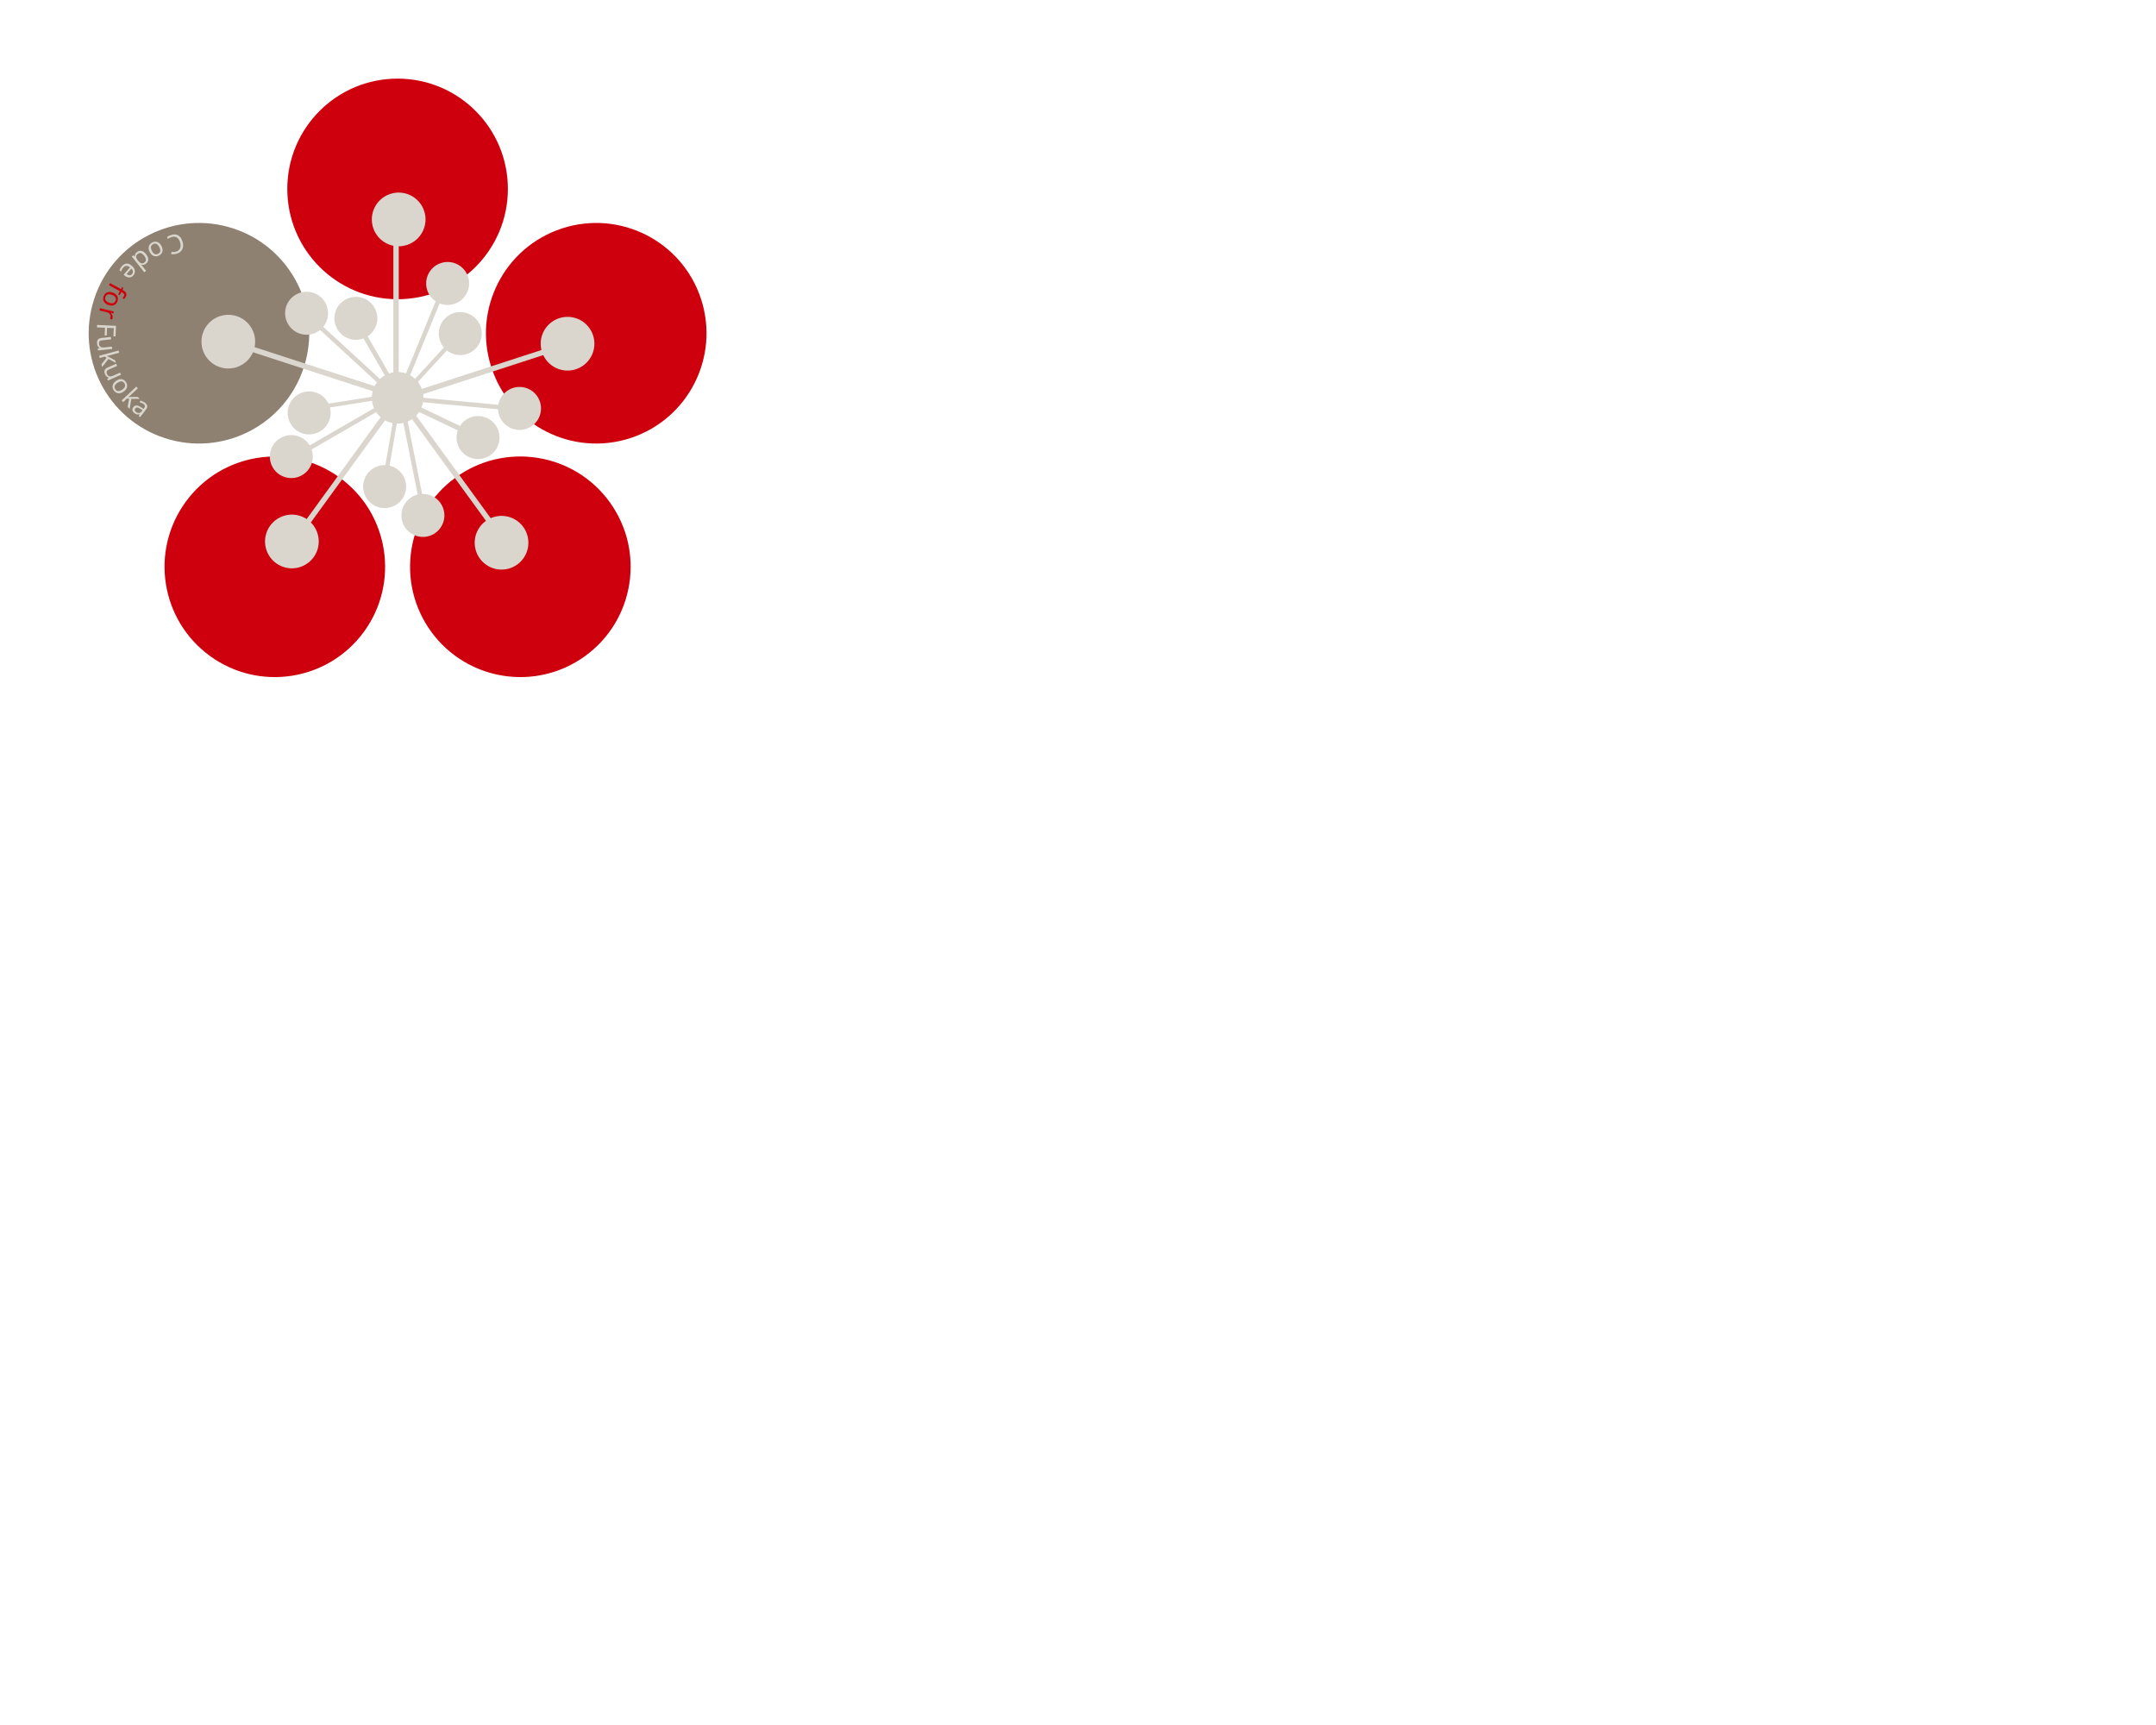
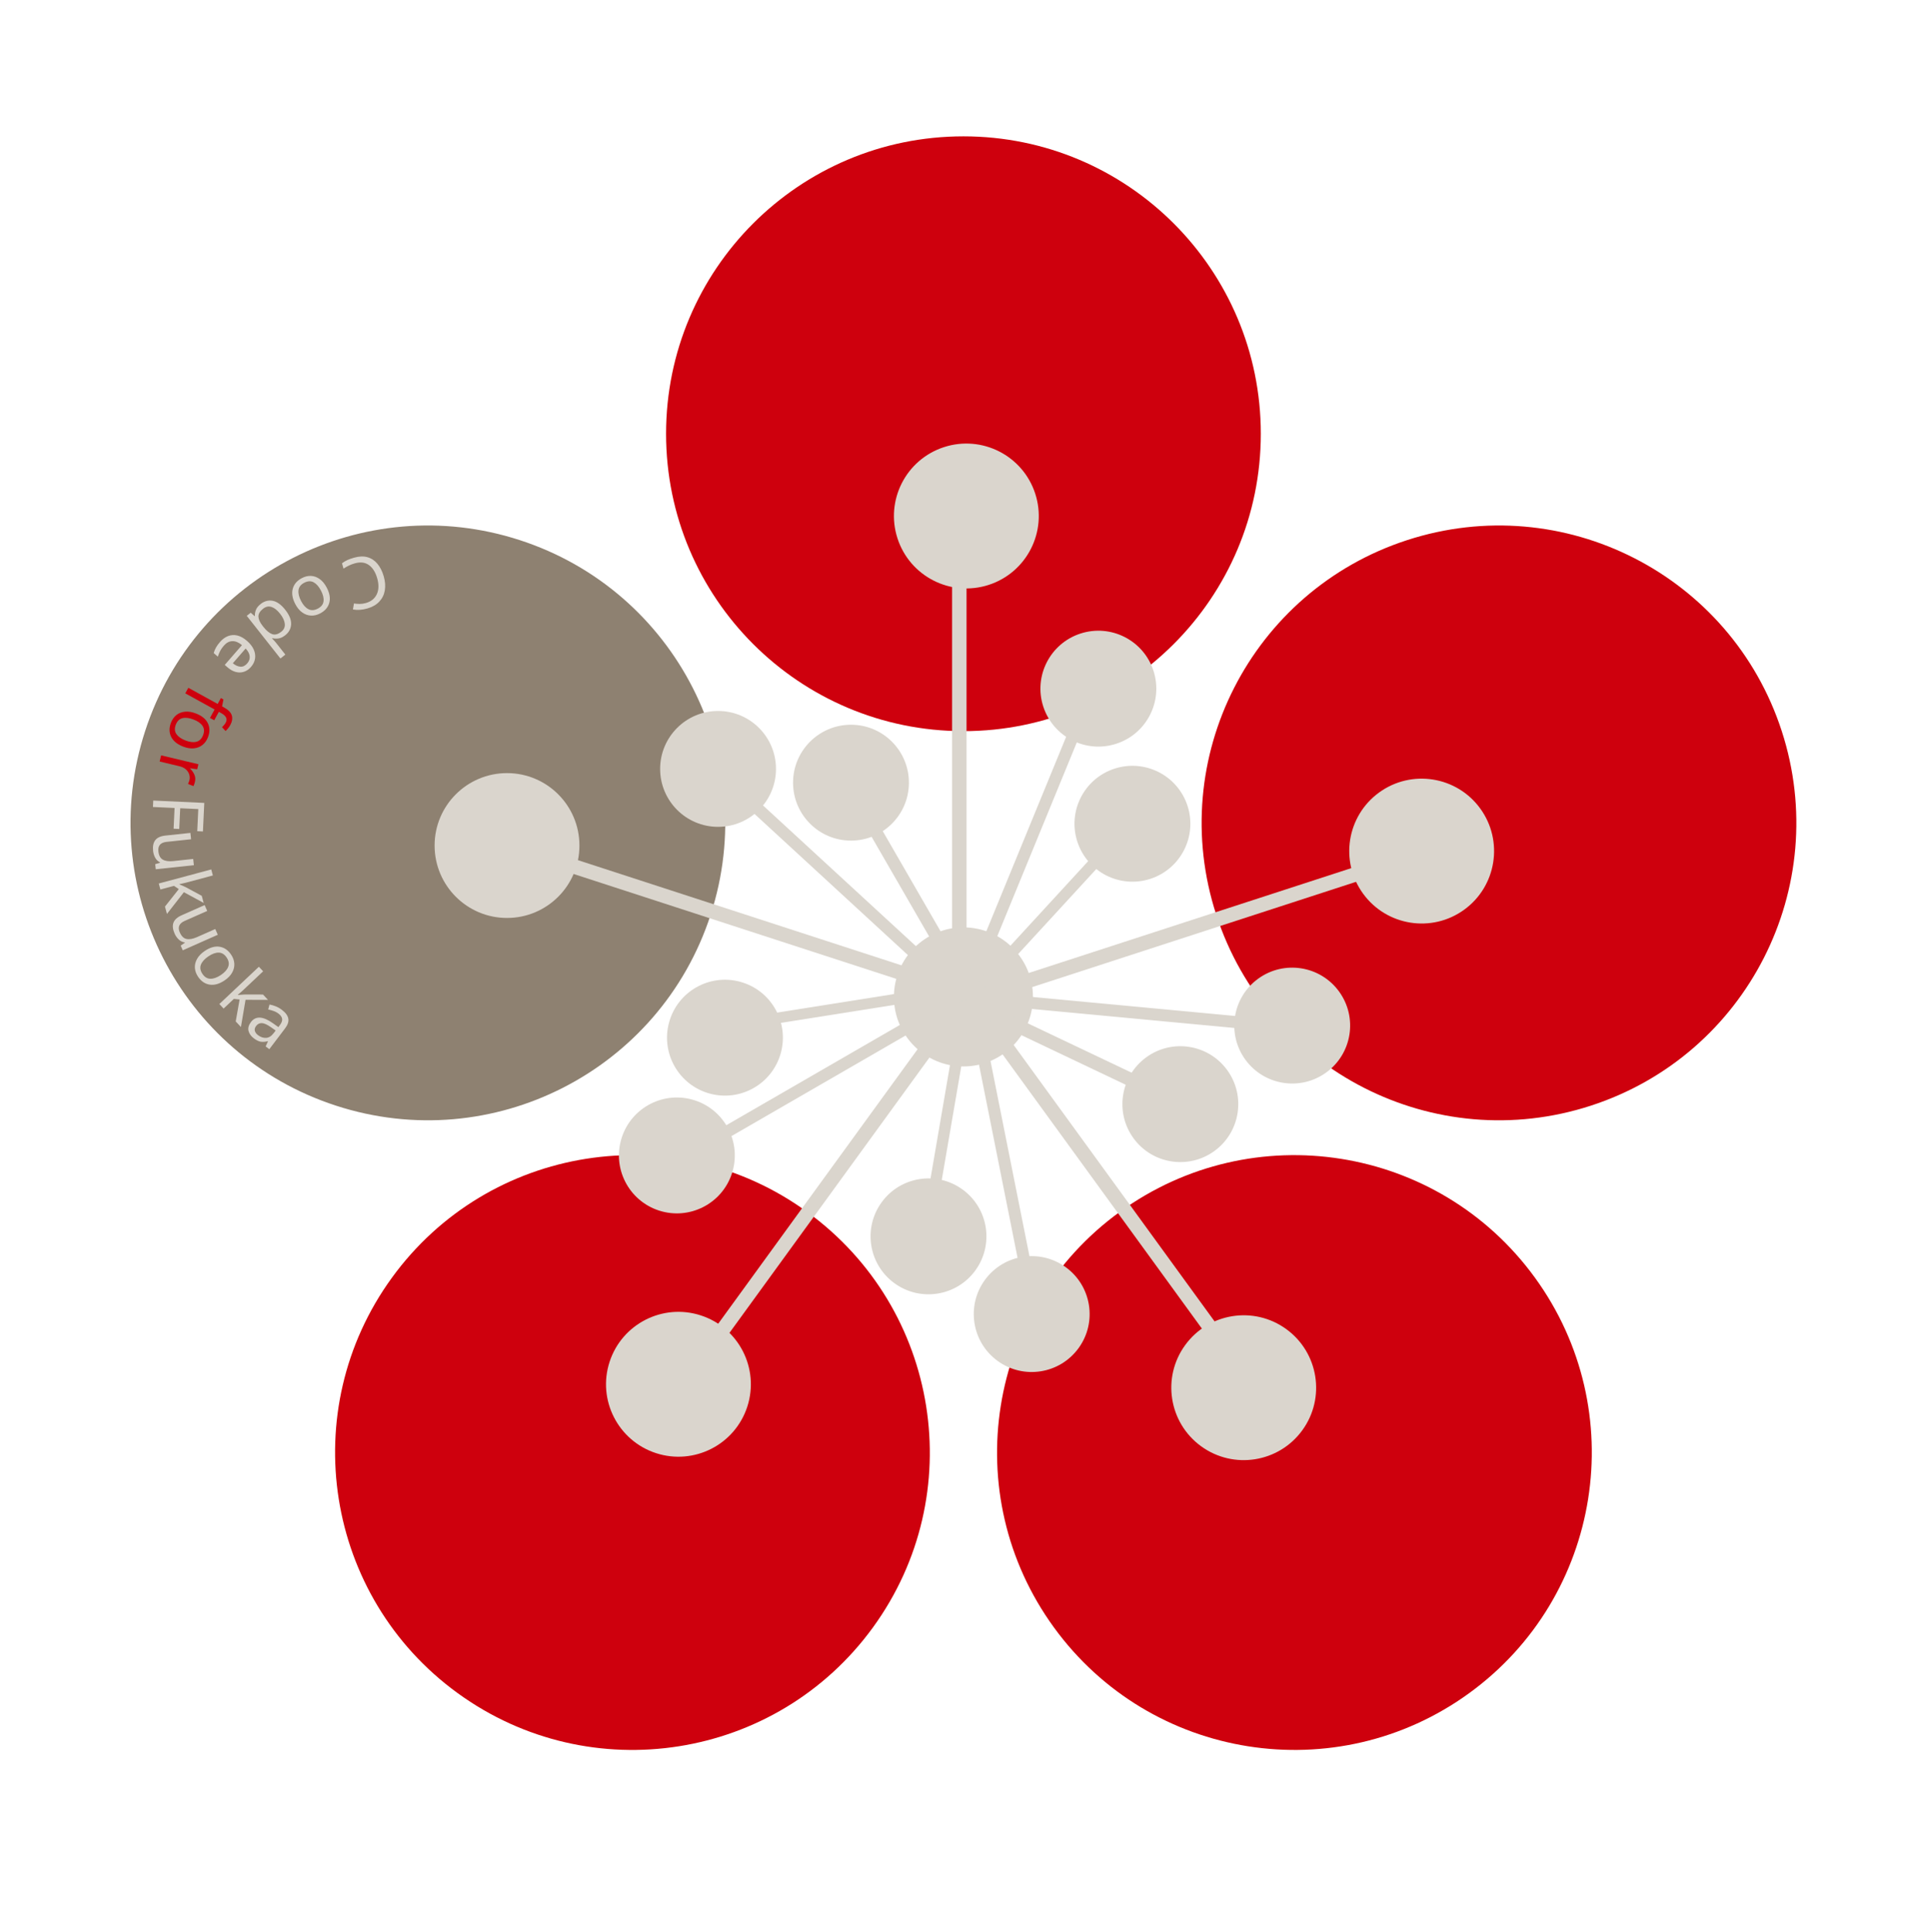
- <svg xmlns="http://www.w3.org/2000/svg" xmlns:xlink="http://www.w3.org/1999/xlink" version="1.1" id="レイヤー_1" x="0px" y="0px" width="1706.67px" height="1365.33px" viewBox="0 0 1706.67 1365.33" enable-background="new 0 0 1706.67 1365.33" xml:space="preserve">
-   <rect x="296.455" y="246.965" transform="matrix(0.866 -0.5001 0.5001 0.866 -101.2968 187.028)" fill="#DAD5CD" width="3.668" height="71.077" />
+ <svg xmlns="http://www.w3.org/2000/svg" xmlns:xlink="http://www.w3.org/1999/xlink" version="1.1" id="レイヤー_1" x="0px" y="0px" width="566.929px" height="566.93px" viewBox="569.871 399.2 566.929 566.93" enable-background="new 569.871 399.2 566.929 566.93" xml:space="preserve">
+   <rect x="834.467" y="623.962" transform="matrix(-0.866 0.5 -0.5 -0.866 1890.316 812.4553)" fill="#DAD5CD" width="3.668" height="71.079" />
  <g>
-     <defs>
-       <rect id="SVGID_1_" y="-0.003" width="1706.667" height="1365.333" />
-     </defs>
-     <clipPath id="SVGID_2_">
-       <use xlink:href="#SVGID_1_" overflow="visible" />
-     </clipPath>
-     <path clip-path="url(#SVGID_2_)" fill="#DAD5CD" d="M335.14,314.856c0,11.271-9.137,20.409-20.409,20.409   s-20.41-9.138-20.41-20.409s9.138-20.41,20.41-20.41S335.14,303.585,335.14,314.856" />
-     <path clip-path="url(#SVGID_2_)" fill="#CE000D" d="M402.038,149.53c0,48.218-39.089,87.307-87.307,87.307   c-48.218,0-87.307-39.089-87.307-87.307c0-48.219,39.089-87.307,87.307-87.307C362.949,62.223,402.038,101.311,402.038,149.53" />
-     <path clip-path="url(#SVGID_2_)" fill="#8E8171" d="M184.468,180.756c45.846,14.896,70.936,64.138,56.04,109.984   c-14.896,45.846-64.138,70.935-109.984,56.039c-45.846-14.896-70.936-64.137-56.039-109.983   C89.381,190.949,138.622,165.86,184.468,180.756" />
-     <path clip-path="url(#SVGID_2_)" fill="#CE000D" d="M146.926,397.295c28.34-39.007,82.936-47.654,121.942-19.314   c39.007,28.34,47.654,82.936,19.314,121.942c-28.34,39.007-82.935,47.654-121.942,19.314   C127.233,490.896,118.586,436.301,146.926,397.295" />
-     <path clip-path="url(#SVGID_2_)" fill="#CE000D" d="M341.28,499.923c-28.34-39.007-19.693-93.602,19.313-121.942   c39.007-28.34,93.603-19.693,121.943,19.314c28.34,39.006,19.693,93.602-19.314,121.941   C424.215,547.576,369.62,538.929,341.28,499.923" />
-     <path clip-path="url(#SVGID_2_)" fill="#CE000D" d="M498.938,346.78c-45.846,14.896-95.087-10.194-109.983-56.04   c-14.897-45.846,10.193-95.087,56.039-109.983c45.846-14.896,95.087,10.193,109.984,56.039   C569.874,282.642,544.784,331.884,498.938,346.78" />
-     <path clip-path="url(#SVGID_2_)" fill="#DAD5CD" d="M201.987,270.415c0,11.742-9.519,21.26-21.26,21.26   c-11.741,0-21.26-9.518-21.26-21.26c0-11.742,9.519-21.26,21.26-21.26C192.468,249.155,201.987,258.673,201.987,270.415" />
-     <path clip-path="url(#SVGID_2_)" fill="#DAD5CD" d="M237.625,408.35c11.167,3.628,17.278,15.623,13.649,26.789   c-3.628,11.167-15.622,17.278-26.789,13.65c-11.166-3.628-17.277-15.623-13.649-26.789   C214.463,410.833,226.458,404.721,237.625,408.35" />
-     <path clip-path="url(#SVGID_2_)" fill="#DAD5CD" d="M379.821,417.08c6.901-9.499,20.197-11.605,29.696-4.704   c9.499,6.902,11.605,20.197,4.703,29.696c-6.901,9.499-20.197,11.605-29.696,4.704C375.025,439.874,372.92,426.579,379.821,417.08" />
-     <path clip-path="url(#SVGID_2_)" fill="#DAD5CD" d="M432.065,284.541c-6.902-9.499-4.796-22.794,4.703-29.696   c9.499-6.901,22.795-4.796,29.696,4.704c6.901,9.499,4.796,22.794-4.703,29.696C452.262,296.146,438.966,294.04,432.065,284.541" />
-     <path clip-path="url(#SVGID_2_)" fill="#DAD5CD" d="M322.158,193.897c-11.167,3.628-23.161-2.483-26.789-13.65   c-3.628-11.166,2.483-23.161,13.65-26.789c11.166-3.628,23.16,2.483,26.788,13.65C339.436,178.275,333.325,190.27,322.158,193.897" />
-     <path clip-path="url(#SVGID_2_)" fill="#DAD5CD" d="M298.723,251.962c0,9.394-7.615,17.008-17.008,17.008   c-9.393,0-17.008-7.615-17.008-17.008s7.615-17.008,17.008-17.008C291.107,234.954,298.723,242.568,298.723,251.962" />
-     <path clip-path="url(#SVGID_2_)" fill="#DAD5CD" d="M249.968,310.646c8.934,2.902,13.822,12.498,10.919,21.431   c-2.902,8.933-12.497,13.822-21.431,10.92c-8.933-2.903-13.822-12.498-10.919-21.432   C231.44,312.632,241.034,307.743,249.968,310.646" />
-     <path clip-path="url(#SVGID_2_)" fill="#DAD5CD" d="M290.713,375.149c5.521-7.6,16.158-9.284,23.757-3.763   c7.599,5.521,9.284,16.158,3.763,23.757s-16.158,9.283-23.757,3.762C286.877,393.384,285.192,382.748,290.713,375.149" />
-     <path clip-path="url(#SVGID_2_)" fill="#DAD5CD" d="M364.65,356.33c-5.521-7.599-3.836-18.235,3.763-23.757   c7.599-5.521,18.236-3.836,23.757,3.763s3.836,18.236-3.763,23.757C380.809,365.614,370.171,363.929,364.65,356.33" />
-     <path clip-path="url(#SVGID_2_)" fill="#DAD5CD" d="M369.601,280.196c-8.934,2.903-18.529-1.986-21.431-10.92   c-2.903-8.933,1.986-18.528,10.919-21.431c8.934-2.902,18.529,1.986,21.431,10.92C383.422,267.698,378.534,277.293,369.601,280.196   " />
-     <path clip-path="url(#SVGID_2_)" fill="#DAD5CD" d="M359.601,240.537c-8.934,2.903-18.529-1.986-21.431-10.919   c-2.903-8.934,1.986-18.529,10.919-21.432c8.934-2.902,18.529,1.986,21.431,10.92C373.422,228.039,368.534,237.635,359.601,240.537   " />
-     <path clip-path="url(#SVGID_2_)" fill="#DAD5CD" d="M235.85,345.215c8.933,2.903,13.822,12.498,10.919,21.431   c-2.902,8.934-12.497,13.822-21.431,10.92c-8.933-2.903-13.822-12.497-10.919-21.431   C217.321,347.201,226.916,342.313,235.85,345.215" />
-     <path clip-path="url(#SVGID_2_)" fill="#DAD5CD" d="M321.012,397.962c5.521-7.599,16.157-9.284,23.756-3.763   c7.6,5.522,9.285,16.158,3.763,23.757c-5.521,7.599-16.157,9.284-23.756,3.763C317.176,416.198,315.491,405.562,321.012,397.962" />
-     <path clip-path="url(#SVGID_2_)" fill="#DAD5CD" d="M397.494,333.268c-5.521-7.6-3.836-18.236,3.763-23.757   c7.599-5.521,18.236-3.836,23.757,3.763s3.836,18.235-3.763,23.757C413.652,342.552,403.015,340.867,397.494,333.268" />
-     <path clip-path="url(#SVGID_2_)" fill="#DAD5CD" d="M259.698,247.921c0,9.394-7.615,17.008-17.008,17.008   c-9.393,0-17.008-7.615-17.008-17.008s7.615-17.008,17.008-17.008C252.083,230.913,259.698,238.527,259.698,247.921" />
-     <rect x="311.391" y="173.678" clip-path="url(#SVGID_2_)" fill="#DAD5CD" width="4.252" height="141.179" />
-     <rect x="308.265" y="312.904" transform="matrix(-0.9856 -0.1692 0.1692 -0.9856 556.2133 746.9036)" clip-path="url(#SVGID_2_)" fill="#DAD5CD" width="3.325" height="73.702" />
-     <rect x="245.725" y="221.476" transform="matrix(0.309 -0.9511 0.9511 0.309 -106.5043 437.5449)" clip-path="url(#SVGID_2_)" fill="#DAD5CD" width="4.253" height="141.179" />
-     <rect x="272.746" y="299.625" transform="matrix(-0.809 -0.5877 0.5877 -0.809 279.662 831.2889)" clip-path="url(#SVGID_2_)" fill="#DAD5CD" width="4.252" height="141.179" />
-     <rect x="355.728" y="301.125" transform="matrix(-0.8089 0.5879 -0.5879 -0.8089 865.8661 462.0261)" clip-path="url(#SVGID_2_)" fill="#DAD5CD" width="4.252" height="141.18" />
-     <rect x="277.582" y="283.3" transform="matrix(0.1564 0.9877 -0.9877 0.1564 549.6377 -7.4136)" clip-path="url(#SVGID_2_)" fill="#DAD5CD" width="3.154" height="69.496" />
-     <rect x="343.575" y="294.901" transform="matrix(0.4291 -0.9033 0.9033 0.4291 -101.2495 500.8019)" clip-path="url(#SVGID_2_)" fill="#DAD5CD" width="3.943" height="71.192" />
-     <rect x="337.741" y="253.664" transform="matrix(0.7361 0.6769 -0.6769 0.7361 286.2194 -153.067)" clip-path="url(#SVGID_2_)" fill="#DAD5CD" width="3.324" height="73.703" />
-     <rect x="332.816" y="219.76" transform="matrix(0.9251 0.3797 -0.3797 0.9251 126.8958 -106.9499)" clip-path="url(#SVGID_2_)" fill="#DAD5CD" width="3.524" height="96.92" />
-     <rect x="360.816" y="270.761" transform="matrix(-0.0934 0.9956 -0.9956 -0.0934 714.2661 -11.9586)" clip-path="url(#SVGID_2_)" fill="#DAD5CD" width="3.524" height="96.919" />
-     <rect x="380.391" y="223.678" transform="matrix(-0.309 -0.9511 0.9511 -0.309 220.8416 748.9902)" clip-path="url(#SVGID_2_)" fill="#DAD5CD" width="4.253" height="141.179" />
-     <rect x="324.838" y="313.69" transform="matrix(0.9806 -0.1958 0.1958 0.9806 -64.5782 70.9461)" clip-path="url(#SVGID_2_)" fill="#DAD5CD" width="3.524" height="96.919" />
-     <rect x="270.617" y="290.352" transform="matrix(0.5001 0.866 -0.866 0.5001 429.5811 -66.4921)" clip-path="url(#SVGID_2_)" fill="#DAD5CD" width="3.524" height="96.919" />
-     <rect x="277.397" y="234.044" transform="matrix(-0.677 0.7359 -0.7359 -0.677 676.0679 268.3282)" clip-path="url(#SVGID_2_)" fill="#DAD5CD" width="3.524" height="96.919" />
+     <g>
+       <defs>
+         <rect id="SVGID_1_" x="538" y="376.997" width="1706.667" height="1365.333" />
+       </defs>
+       <clipPath id="SVGID_2_">
+         <use xlink:href="#SVGID_1_" overflow="visible" />
+       </clipPath>
+       <path clip-path="url(#SVGID_2_)" fill="#DAD5CD" d="M873.14,691.856c0,11.271-9.137,20.409-20.408,20.409    c-11.272,0-20.411-9.139-20.411-20.409c0-11.271,9.138-20.41,20.411-20.41C864.003,671.446,873.14,680.585,873.14,691.856" />
+     </g>
+     <g>
+       <defs>
+         <rect id="SVGID_3_" x="538" y="376.997" width="1706.667" height="1365.333" />
+       </defs>
+       <clipPath id="SVGID_4_">
+         <use xlink:href="#SVGID_3_" overflow="visible" />
+       </clipPath>
+       <path clip-path="url(#SVGID_4_)" fill="#CE000D" d="M940.038,526.53c0,48.218-39.089,87.307-87.307,87.307    c-48.218,0-87.308-39.089-87.308-87.307c0-48.219,39.089-87.307,87.308-87.307C900.949,439.223,940.038,478.311,940.038,526.53" />
+     </g>
+     <g>
+       <defs>
+         <rect id="SVGID_5_" x="538" y="376.997" width="1706.667" height="1365.333" />
+       </defs>
+       <clipPath id="SVGID_6_">
+         <use xlink:href="#SVGID_5_" overflow="visible" />
+       </clipPath>
+       <path clip-path="url(#SVGID_6_)" fill="#8E8171" d="M722.468,557.756c45.846,14.896,70.936,64.139,56.04,109.984    s-64.138,70.935-109.984,56.039c-45.846-14.896-70.936-64.137-56.039-109.983C627.381,567.949,676.622,542.86,722.468,557.756" />
+     </g>
+     <g>
+       <defs>
+         <rect id="SVGID_7_" x="538" y="376.997" width="1706.667" height="1365.333" />
+       </defs>
+       <clipPath id="SVGID_8_">
+         <use xlink:href="#SVGID_7_" overflow="visible" />
+       </clipPath>
+       <path clip-path="url(#SVGID_8_)" fill="#CE000D" d="M684.926,774.295c28.34-39.007,82.936-47.653,121.942-19.313    c39.007,28.34,47.654,82.937,19.314,121.942c-28.34,39.007-82.935,47.653-121.942,19.313    C665.233,867.896,656.586,813.302,684.926,774.295" />
+     </g>
+     <g>
+       <defs>
+         <rect id="SVGID_9_" x="538" y="376.997" width="1706.667" height="1365.333" />
+       </defs>
+       <clipPath id="SVGID_10_">
+         <use xlink:href="#SVGID_9_" overflow="visible" />
+       </clipPath>
+       <path clip-path="url(#SVGID_10_)" fill="#CE000D" d="M879.28,876.924c-28.34-39.008-19.693-93.603,19.313-121.942    c39.007-28.34,93.604-19.693,121.943,19.313s19.692,93.603-19.314,121.941C962.215,924.576,907.62,915.929,879.28,876.924" />
+     </g>
+     <g>
+       <defs>
+         <rect id="SVGID_11_" x="538" y="376.997" width="1706.667" height="1365.333" />
+       </defs>
+       <clipPath id="SVGID_12_">
+         <use xlink:href="#SVGID_11_" overflow="visible" />
+       </clipPath>
+       <path clip-path="url(#SVGID_12_)" fill="#CE000D" d="M1036.938,723.78c-45.847,14.896-95.088-10.194-109.983-56.04    c-14.897-45.846,10.193-95.087,56.039-109.983c45.846-14.896,95.087,10.193,109.983,56.039    C1107.874,659.642,1082.784,708.884,1036.938,723.78" />
+     </g>
+     <g>
+       <defs>
+         <rect id="SVGID_13_" x="538" y="376.997" width="1706.667" height="1365.333" />
+       </defs>
+       <clipPath id="SVGID_14_">
+         <use xlink:href="#SVGID_13_" overflow="visible" />
+       </clipPath>
+       <path clip-path="url(#SVGID_14_)" fill="#DAD5CD" d="M739.987,647.415c0,11.742-9.519,21.261-21.26,21.261    c-11.741,0-21.26-9.519-21.26-21.261s9.519-21.26,21.26-21.26C730.468,626.155,739.987,635.673,739.987,647.415" />
+     </g>
+     <g>
+       <defs>
+         <rect id="SVGID_15_" x="538" y="376.997" width="1706.667" height="1365.333" />
+       </defs>
+       <clipPath id="SVGID_16_">
+         <use xlink:href="#SVGID_15_" overflow="visible" />
+       </clipPath>
+       <path clip-path="url(#SVGID_16_)" fill="#DAD5CD" d="M775.625,785.35c11.167,3.628,17.278,15.623,13.649,26.789    c-3.628,11.167-15.622,17.278-26.789,13.649c-11.166-3.628-17.277-15.623-13.649-26.789    C752.463,787.833,764.458,781.721,775.625,785.35" />
+     </g>
+     <g>
+       <defs>
+         <rect id="SVGID_17_" x="538" y="376.997" width="1706.667" height="1365.333" />
+       </defs>
+       <clipPath id="SVGID_18_">
+         <use xlink:href="#SVGID_17_" overflow="visible" />
+       </clipPath>
+       <path clip-path="url(#SVGID_18_)" fill="#DAD5CD" d="M917.821,794.08c6.9-9.499,20.196-11.604,29.695-4.704    c9.499,6.902,11.605,20.197,4.703,29.696c-6.9,9.499-20.196,11.605-29.695,4.704C913.025,816.874,910.92,803.579,917.821,794.08" />
+     </g>
+     <g>
+       <defs>
+         <rect id="SVGID_19_" x="538" y="376.997" width="1706.667" height="1365.333" />
+       </defs>
+       <clipPath id="SVGID_20_">
+         <use xlink:href="#SVGID_19_" overflow="visible" />
+       </clipPath>
+       <path clip-path="url(#SVGID_20_)" fill="#DAD5CD" d="M970.065,661.541c-6.902-9.499-4.797-22.794,4.702-29.695    s22.796-4.797,29.696,4.703c6.901,9.499,4.796,22.795-4.703,29.696S976.966,671.04,970.065,661.541" />
+     </g>
+     <g>
+       <defs>
+         <rect id="SVGID_21_" x="538" y="376.997" width="1706.667" height="1365.333" />
+       </defs>
+       <clipPath id="SVGID_22_">
+         <use xlink:href="#SVGID_21_" overflow="visible" />
+       </clipPath>
+       <path clip-path="url(#SVGID_22_)" fill="#DAD5CD" d="M860.158,570.897c-11.167,3.628-23.161-2.483-26.789-13.65    c-3.628-11.166,2.483-23.161,13.649-26.789c11.166-3.628,23.16,2.483,26.788,13.65    C877.436,555.275,871.325,567.27,860.158,570.897" />
+     </g>
+     <g>
+       <defs>
+         <rect id="SVGID_23_" x="538" y="376.997" width="1706.667" height="1365.333" />
+       </defs>
+       <clipPath id="SVGID_24_">
+         <use xlink:href="#SVGID_23_" overflow="visible" />
+       </clipPath>
+       <path clip-path="url(#SVGID_24_)" fill="#DAD5CD" d="M836.723,628.962c0,9.395-7.615,17.009-17.008,17.009    s-17.008-7.615-17.008-17.009c0-9.393,7.615-17.008,17.008-17.008C829.107,611.954,836.723,619.568,836.723,628.962" />
+     </g>
+     <g>
+       <defs>
+         <rect id="SVGID_25_" x="538" y="376.997" width="1706.667" height="1365.333" />
+       </defs>
+       <clipPath id="SVGID_26_">
+         <use xlink:href="#SVGID_25_" overflow="visible" />
+       </clipPath>
+       <path clip-path="url(#SVGID_26_)" fill="#DAD5CD" d="M787.968,687.646c8.934,2.901,13.822,12.498,10.919,21.431    c-2.902,8.934-12.497,13.822-21.431,10.92c-8.933-2.902-13.822-12.498-10.919-21.432    C769.44,689.632,779.034,684.743,787.968,687.646" />
+     </g>
+     <g>
+       <defs>
+         <rect id="SVGID_27_" x="538" y="376.997" width="1706.667" height="1365.333" />
+       </defs>
+       <clipPath id="SVGID_28_">
+         <use xlink:href="#SVGID_27_" overflow="visible" />
+       </clipPath>
+       <path clip-path="url(#SVGID_28_)" fill="#DAD5CD" d="M828.713,752.149c5.521-7.601,16.158-9.284,23.757-3.763    c7.6,5.521,9.284,16.157,3.764,23.757c-5.521,7.599-16.158,9.282-23.757,3.762C824.877,770.384,823.192,759.748,828.713,752.149" />
+     </g>
+     <g>
+       <defs>
+         <rect id="SVGID_29_" x="538" y="376.997" width="1706.667" height="1365.333" />
+       </defs>
+       <clipPath id="SVGID_30_">
+         <use xlink:href="#SVGID_29_" overflow="visible" />
+       </clipPath>
+       <path clip-path="url(#SVGID_30_)" fill="#DAD5CD" d="M902.65,733.33c-5.521-7.599-3.836-18.234,3.763-23.757    c7.599-5.521,18.236-3.836,23.757,3.763c5.521,7.6,3.836,18.236-3.763,23.757C918.809,742.614,908.171,740.929,902.65,733.33" />
+     </g>
+     <g>
+       <defs>
+         <rect id="SVGID_31_" x="538" y="376.997" width="1706.667" height="1365.333" />
+       </defs>
+       <clipPath id="SVGID_32_">
+         <use xlink:href="#SVGID_31_" overflow="visible" />
+       </clipPath>
+       <path clip-path="url(#SVGID_32_)" fill="#DAD5CD" d="M907.601,657.196c-8.934,2.903-18.528-1.986-21.431-10.92    c-2.903-8.933,1.986-18.528,10.919-21.431c8.935-2.902,18.529,1.985,21.432,10.92    C921.422,644.698,916.534,654.293,907.601,657.196" />
+     </g>
+     <g>
+       <defs>
+         <rect id="SVGID_33_" x="538" y="376.997" width="1706.667" height="1365.333" />
+       </defs>
+       <clipPath id="SVGID_34_">
+         <use xlink:href="#SVGID_33_" overflow="visible" />
+       </clipPath>
+       <path clip-path="url(#SVGID_34_)" fill="#DAD5CD" d="M897.601,617.537c-8.934,2.903-18.528-1.985-21.431-10.919    c-2.903-8.934,1.986-18.529,10.919-21.432c8.935-2.902,18.529,1.985,21.432,10.92    C911.422,605.039,906.534,614.635,897.601,617.537" />
+     </g>
+     <g>
+       <defs>
+         <rect id="SVGID_35_" x="538" y="376.997" width="1706.667" height="1365.333" />
+       </defs>
+       <clipPath id="SVGID_36_">
+         <use xlink:href="#SVGID_35_" overflow="visible" />
+       </clipPath>
+       <path clip-path="url(#SVGID_36_)" fill="#DAD5CD" d="M773.85,722.215c8.933,2.903,13.822,12.498,10.919,21.432    c-2.902,8.934-12.497,13.821-21.431,10.92c-8.933-2.903-13.822-12.497-10.919-21.431    C755.321,724.201,764.916,719.313,773.85,722.215" />
+     </g>
+     <g>
+       <defs>
+         <rect id="SVGID_37_" x="538" y="376.997" width="1706.667" height="1365.333" />
+       </defs>
+       <clipPath id="SVGID_38_">
+         <use xlink:href="#SVGID_37_" overflow="visible" />
+       </clipPath>
+       <path clip-path="url(#SVGID_38_)" fill="#DAD5CD" d="M859.012,774.962c5.521-7.599,16.157-9.283,23.756-3.763    c7.601,5.522,9.285,16.158,3.764,23.757c-5.521,7.6-16.157,9.284-23.756,3.764C855.176,793.198,853.491,782.562,859.012,774.962" />
+     </g>
+     <g>
+       <defs>
+         <rect id="SVGID_39_" x="538" y="376.997" width="1706.667" height="1365.333" />
+       </defs>
+       <clipPath id="SVGID_40_">
+         <use xlink:href="#SVGID_39_" overflow="visible" />
+       </clipPath>
+       <path clip-path="url(#SVGID_40_)" fill="#DAD5CD" d="M935.494,710.268c-5.521-7.601-3.836-18.236,3.763-23.757    c7.6-5.521,18.236-3.836,23.757,3.763c5.521,7.599,3.836,18.235-3.763,23.757S941.015,717.867,935.494,710.268" />
+     </g>
+     <g>
+       <defs>
+         <rect id="SVGID_41_" x="538" y="376.997" width="1706.667" height="1365.333" />
+       </defs>
+       <clipPath id="SVGID_42_">
+         <use xlink:href="#SVGID_41_" overflow="visible" />
+       </clipPath>
+       <path clip-path="url(#SVGID_42_)" fill="#DAD5CD" d="M797.698,624.921c0,9.395-7.615,17.009-17.008,17.009    s-17.008-7.615-17.008-17.009c0-9.393,7.615-17.008,17.008-17.008S797.698,615.527,797.698,624.921" />
+     </g>
+     <g>
+       <defs>
+         <rect id="SVGID_43_" x="538" y="376.997" width="1706.667" height="1365.333" />
+       </defs>
+       <clipPath id="SVGID_44_">
+         <use xlink:href="#SVGID_43_" overflow="visible" />
+       </clipPath>
+       <rect x="849.391" y="550.678" clip-path="url(#SVGID_44_)" fill="#DAD5CD" width="4.252" height="141.179" />
+     </g>
+     <g>
+       <defs>
+         <rect id="SVGID_45_" x="-484.674" y="-375.992" transform="matrix(0.9856 0.1692 -0.1692 0.9856 57.206 -57.957)" width="1706.698" height="1365.357" />
+       </defs>
+       <clipPath id="SVGID_46_">
+         <use xlink:href="#SVGID_45_" overflow="visible" />
+       </clipPath>
+       <rect x="846.265" y="689.893" transform="matrix(0.9856 0.1692 -0.1692 0.9856 135.1556 -132.9616)" clip-path="url(#SVGID_46_)" fill="#DAD5CD" width="3.325" height="73.704" />
+     </g>
+     <g>
+       <defs>
+         <rect id="SVGID_47_" x="491.092" y="-468.808" transform="matrix(-0.309 0.9511 -0.9511 -0.309 1963.295 -998.6963)" width="1706.729" height="1365.383" />
+       </defs>
+       <clipPath id="SVGID_48_">
+         <use xlink:href="#SVGID_47_" overflow="visible" />
+       </clipPath>
+       <rect x="783.739" y="598.47" transform="matrix(-0.3091 0.951 -0.951 -0.3091 1665.048 128.446)" clip-path="url(#SVGID_48_)" fill="#DAD5CD" width="4.253" height="141.184" />
+     </g>
+     <g>
+       <defs>
+         <rect id="SVGID_49_" x="-324.762" y="-528.112" transform="matrix(0.8091 0.5877 -0.5877 0.8091 191.7311 -281.1256)" width="1706.558" height="1365.245" />
+       </defs>
+       <clipPath id="SVGID_50_">
+         <use xlink:href="#SVGID_49_" overflow="visible" />
+       </clipPath>
+       <rect x="810.74" y="676.658" transform="matrix(0.809 0.5877 -0.5877 0.809 594.4124 -335.0697)" clip-path="url(#SVGID_50_)" fill="#DAD5CD" width="4.252" height="141.17" />
+     </g>
+     <g>
+       <defs>
+         <rect id="SVGID_51_" x="-541.044" y="105.846" transform="matrix(0.8089 -0.5879 0.5879 0.8089 -403.9011 334.2505)" width="1706.621" height="1365.297" />
+       </defs>
+       <clipPath id="SVGID_52_">
+         <use xlink:href="#SVGID_51_" overflow="visible" />
+       </clipPath>
+       <rect x="893.741" y="678.14" transform="matrix(0.8089 -0.588 0.588 0.8089 -269.0126 669.8134)" clip-path="url(#SVGID_52_)" fill="#DAD5CD" width="4.252" height="141.176" />
+     </g>
+     <g>
+       <defs>
+         <rect id="SVGID_53_" x="-306.507" y="636.522" transform="matrix(-0.1564 -0.9877 0.9877 -0.1564 -670.6023 2065.616)" width="1706.678" height="1365.341" />
+       </defs>
+       <clipPath id="SVGID_54_">
+         <use xlink:href="#SVGID_53_" overflow="visible" />
+       </clipPath>
+       <rect x="815.585" y="660.306" transform="matrix(-0.1564 -0.9877 0.9877 -0.1564 258.4285 1610.844)" clip-path="url(#SVGID_54_)" fill="#DAD5CD" width="3.154" height="69.496" />
+     </g>
+     <g>
+       <defs>
+         <rect id="SVGID_55_" x="566.199" y="-282.776" transform="matrix(-0.4291 0.9033 -0.9033 -0.4291 2389.909 -710.729)" width="1706.733" height="1365.385" />
+       </defs>
+       <clipPath id="SVGID_56_">
+         <use xlink:href="#SVGID_55_" overflow="visible" />
+       </clipPath>
+       <rect x="881.591" y="671.889" transform="matrix(-0.4292 0.9032 -0.9032 -0.4292 1901.792 213.0895)" clip-path="url(#SVGID_56_)" fill="#DAD5CD" width="3.943" height="71.194" />
+     </g>
+     <g>
+       <defs>
+         <rect id="SVGID_57_" x="136.914" y="621.384" transform="matrix(-0.7361 -0.6769 0.6769 -0.7361 836.4785 2934.262)" width="1706.698" height="1365.358" />
+       </defs>
+       <clipPath id="SVGID_58_">
+         <use xlink:href="#SVGID_57_" overflow="visible" />
+       </clipPath>
+       <rect x="875.742" y="630.671" transform="matrix(-0.7362 -0.6768 0.6768 -0.7362 1071.518 1752.763)" clip-path="url(#SVGID_58_)" fill="#DAD5CD" width="3.324" height="73.705" />
+     </g>
+     <g>
+       <defs>
+         <rect id="SVGID_59_" x="341.781" y="542.933" transform="matrix(-0.9251 -0.3797 0.3797 -0.9251 1835.349 2813.186)" width="1706.651" height="1365.321" />
+       </defs>
+       <clipPath id="SVGID_60_">
+         <use xlink:href="#SVGID_59_" overflow="visible" />
+       </clipPath>
+       <rect x="870.809" y="596.76" transform="matrix(-0.9251 -0.3797 0.3797 -0.9251 1434.814 1573.428)" clip-path="url(#SVGID_60_)" fill="#DAD5CD" width="3.524" height="96.919" />
+     </g>
+     <g>
+       <defs>
+         <rect id="SVGID_61_" x="-360.404" y="468.213" transform="matrix(0.0934 -0.9956 0.9956 0.0934 -698.962 1534.116)" width="1706.618" height="1365.294" />
+       </defs>
+       <clipPath id="SVGID_62_">
+         <use xlink:href="#SVGID_61_" overflow="visible" />
+       </clipPath>
+       <rect x="898.824" y="647.751" transform="matrix(0.0934 -0.9956 0.9956 0.0934 123.2971 1527.825)" clip-path="url(#SVGID_62_)" fill="#DAD5CD" width="3.523" height="96.916" />
+     </g>
+     <g>
+       <defs>
+         <rect id="SVGID_63_" x="291.079" y="-579.25" transform="matrix(0.309 0.9511 -0.9511 0.309 889.2025 -1016.961)" width="1706.729" height="1365.382" />
+       </defs>
+       <clipPath id="SVGID_64_">
+         <use xlink:href="#SVGID_63_" overflow="visible" />
+       </clipPath>
+       <rect x="918.395" y="600.657" transform="matrix(0.3091 0.951 -0.951 0.3091 1274.418 -411.6603)" clip-path="url(#SVGID_64_)" fill="#DAD5CD" width="4.253" height="141.184" />
+     </g>
+     <g>
+       <defs>
+         <rect id="SVGID_65_" x="590.569" y="267.646" transform="matrix(-0.9806 0.1958 -0.1958 -0.9806 3045.856 1599.45)" width="1706.593" height="1365.274" />
+       </defs>
+       <clipPath id="SVGID_66_">
+         <use xlink:href="#SVGID_65_" overflow="visible" />
+       </clipPath>
+       <rect x="862.833" y="690.664" transform="matrix(-0.9807 0.1957 -0.1957 -0.9807 1857.112 1294.76)" clip-path="url(#SVGID_66_)" fill="#DAD5CD" width="3.523" height="96.914" />
+     </g>
+     <g>
+       <defs>
+         <rect id="SVGID_67_" x="-50.211" y="708.209" transform="matrix(-0.5001 -0.866 0.866 -0.5001 0.3079 2781.967)" width="1706.715" height="1365.371" />
+       </defs>
+       <clipPath id="SVGID_68_">
+         <use xlink:href="#SVGID_67_" overflow="visible" />
+       </clipPath>
+       <rect x="808.625" y="667.367" transform="matrix(-0.5002 -0.8659 0.8659 -0.5002 595.8536 1775.598)" clip-path="url(#SVGID_68_)" fill="#DAD5CD" width="3.524" height="96.922" />
+     </g>
+     <g>
+       <defs>
+         <rect id="SVGID_69_" x="-719.292" y="128.509" transform="matrix(0.677 -0.7359 0.7359 0.677 -553.6763 360.571)" width="1706.563" height="1365.249" />
+       </defs>
+       <clipPath id="SVGID_70_">
+         <use xlink:href="#SVGID_69_" overflow="visible" />
+       </clipPath>
+       <rect x="815.421" y="611.05" transform="matrix(0.6771 -0.7359 0.7359 0.6771 -221.4601 814.2888)" clip-path="url(#SVGID_70_)" fill="#DAD5CD" width="3.523" height="96.913" />
+     </g>
  </g>
-   <text transform="matrix(-0.9621 0.2728 -0.2717 -0.9624 143.7441 183.8799)" fill="#DAD5CD" font-family="'CenturyGothic'" font-size="21">C</text>
-   <text transform="matrix(-0.8867 0.4623 -0.4623 -0.8867 126.2148 189.1572)" fill="#DAD5CD" font-family="'CenturyGothic'" font-size="21">o</text>
-   <text transform="matrix(-0.7857 0.6186 -0.6195 -0.785 113.0586 196.1011)" fill="#DAD5CD" font-family="'CenturyGothic'" font-size="21">d</text>
-   <text transform="matrix(-0.6565 0.7543 -0.7547 -0.6561 100.9492 205.8149)" fill="#DAD5CD" font-family="'CenturyGothic'" font-size="21">e</text>
-   <text transform="matrix(-0.5525 0.8335 -0.8331 -0.5531 91.7344 216.8682)" font-family="'CenturyGothic'" font-size="21"> </text>
-   <text transform="matrix(-0.4814 0.8765 -0.8758 -0.4826 88.2637 222.1064)" fill="#CE000D" font-family="'CenturyGothic'" font-size="21">f</text>
-   <text transform="matrix(-0.3586 0.9335 -0.9331 -0.3596 84.5205 228.5322)" fill="#CE000D" font-family="'CenturyGothic'" font-size="21">o</text>
-   <text transform="matrix(-0.2331 0.9725 -0.9728 -0.2318 79.5859 242.2104)" fill="#CE000D" font-family="'CenturyGothic'" font-size="21">r</text>
-   <text transform="matrix(-0.1541 0.9881 -0.9883 -0.1526 78.0332 248.8091)" fill="#CE000D" font-family="'CenturyGothic'" font-size="21"> </text>
-   <text transform="matrix(-0.0471 0.9989 -0.9989 -0.0464 76.957 255.1797)" fill="#DAD5CD" font-family="'CenturyGothic'" font-size="21">F</text>
-   <text transform="matrix(0.1068 0.9943 -0.9944 0.1061 76.4053 266.2568)" fill="#DAD5CD" font-family="'CenturyGothic'" font-size="21">u</text>
-   <text transform="matrix(0.2597 0.9657 -0.966 0.2586 78.022 279.8398)" fill="#DAD5CD" font-family="'CenturyGothic'" font-size="21">k</text>
-   <text transform="matrix(0.4056 0.9141 -0.9142 0.4052 80.9951 290.9424)" fill="#DAD5CD" font-family="'CenturyGothic'" font-size="21">u</text>
-   <text transform="matrix(0.559 0.8292 -0.8287 0.5597 86.6543 303.5703)" fill="#DAD5CD" font-family="'CenturyGothic'" font-size="21">o</text>
-   <text transform="matrix(0.6852 0.7284 -0.7276 0.686 95.0464 315.6484)" fill="#DAD5CD" font-family="'CenturyGothic'" font-size="21">k</text>
-   <text transform="matrix(0.7967 0.6044 -0.6044 0.7967 102.9048 324.1123)" fill="#DAD5CD" font-family="'CenturyGothic'" font-size="21">a</text>
+   <text transform="matrix(-0.9621 0.2728 -0.2717 -0.9624 681.7441 560.8796)" fill="#DAD5CD" font-family="'CenturyGothic'" font-size="21">C</text>
+   <text transform="matrix(-0.8867 0.4623 -0.4623 -0.8867 664.2139 566.157)" fill="#DAD5CD" font-family="'CenturyGothic'" font-size="21">o</text>
+   <text transform="matrix(-0.7857 0.6186 -0.6195 -0.785 651.0576 573.1008)" fill="#DAD5CD" font-family="'CenturyGothic'" font-size="21">d</text>
+   <text transform="matrix(-0.6565 0.7543 -0.7547 -0.6561 638.9482 582.8152)" fill="#DAD5CD" font-family="'CenturyGothic'" font-size="21">e</text>
+   <text transform="matrix(-0.5525 0.8335 -0.8331 -0.5531 629.7354 593.8684)" font-family="'CenturyGothic'" font-size="21"> </text>
+   <text transform="matrix(-0.4814 0.8765 -0.8758 -0.4826 626.2651 599.1072)" fill="#CE000D" font-family="'CenturyGothic'" font-size="20.999">f</text>
+   <text transform="matrix(-0.3586 0.9335 -0.9331 -0.3596 622.5215 605.5325)" fill="#CE000D" font-family="'CenturyGothic'" font-size="21">o</text>
+   <text transform="matrix(-0.2331 0.9725 -0.9728 -0.2318 617.5884 619.2112)" fill="#CE000D" font-family="'CenturyGothic'" font-size="21.001">r</text>
+   <text transform="matrix(-0.1541 0.9881 -0.9883 -0.1526 616.0332 625.8093)" fill="#CE000D" font-family="'CenturyGothic'" font-size="21"> </text>
+   <text transform="matrix(-0.0471 0.9989 -0.9989 -0.0464 614.958 632.1799)" fill="#DAD5CD" font-family="'CenturyGothic'" font-size="21">F</text>
+   <text transform="matrix(0.1068 0.9943 -0.9944 0.1061 614.4058 643.2571)" fill="#DAD5CD" font-family="'CenturyGothic'" font-size="21.001">u</text>
+   <text transform="matrix(0.2597 0.9657 -0.966 0.2586 616.022 656.8396)" fill="#DAD5CD" font-family="'CenturyGothic'" font-size="21">k</text>
+   <text transform="matrix(0.4056 0.9141 -0.9142 0.4052 618.9951 667.9421)" fill="#DAD5CD" font-family="'CenturyGothic'" font-size="21">u</text>
+   <text transform="matrix(0.559 0.8292 -0.8287 0.5597 624.6543 680.5701)" fill="#DAD5CD" font-family="'CenturyGothic'" font-size="21">o</text>
+   <text transform="matrix(0.6852 0.7284 -0.7276 0.686 633.0469 692.6472)" fill="#DAD5CD" font-family="'CenturyGothic'" font-size="21">k</text>
+   <text transform="matrix(0.7967 0.6044 -0.6044 0.7967 640.9048 701.1121)" fill="#DAD5CD" font-family="'CenturyGothic'" font-size="21">a</text>
</svg>
